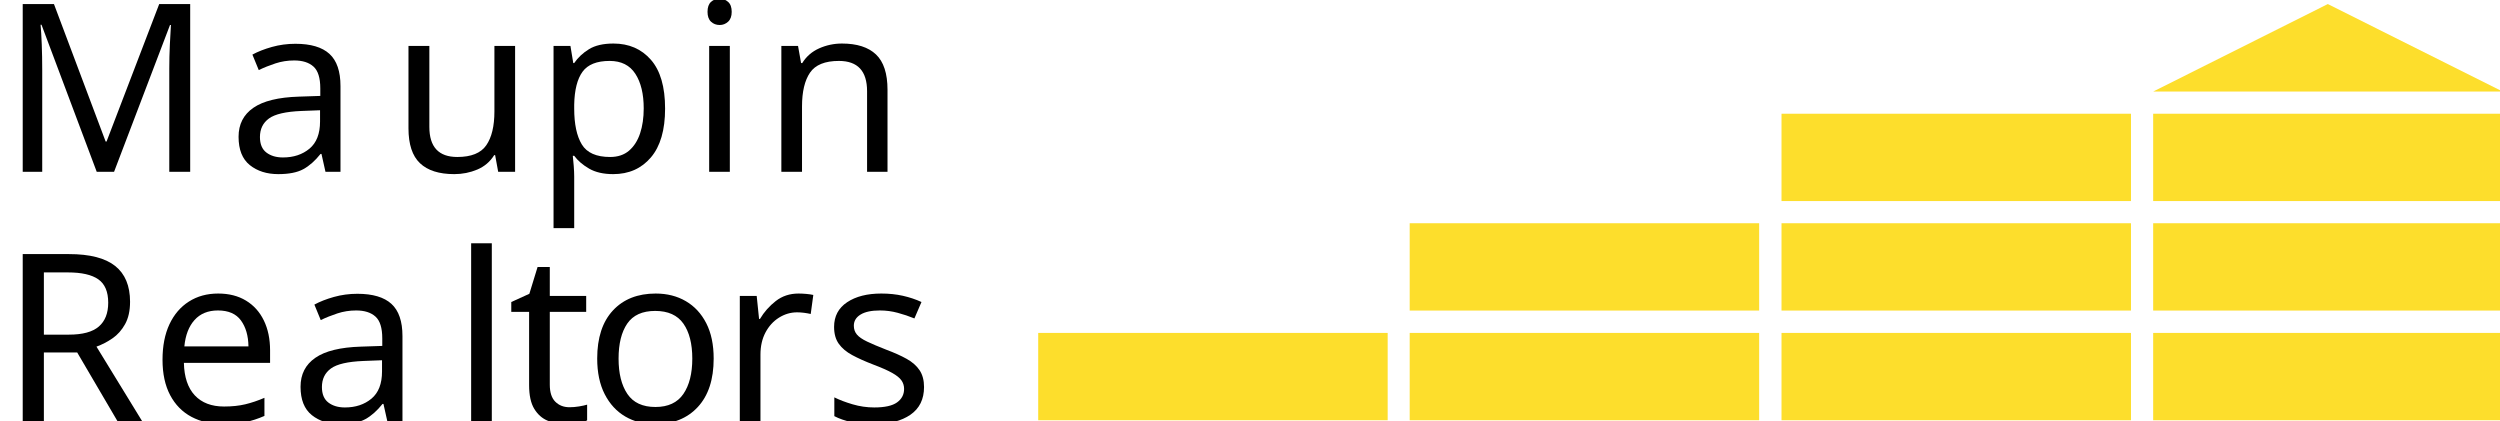
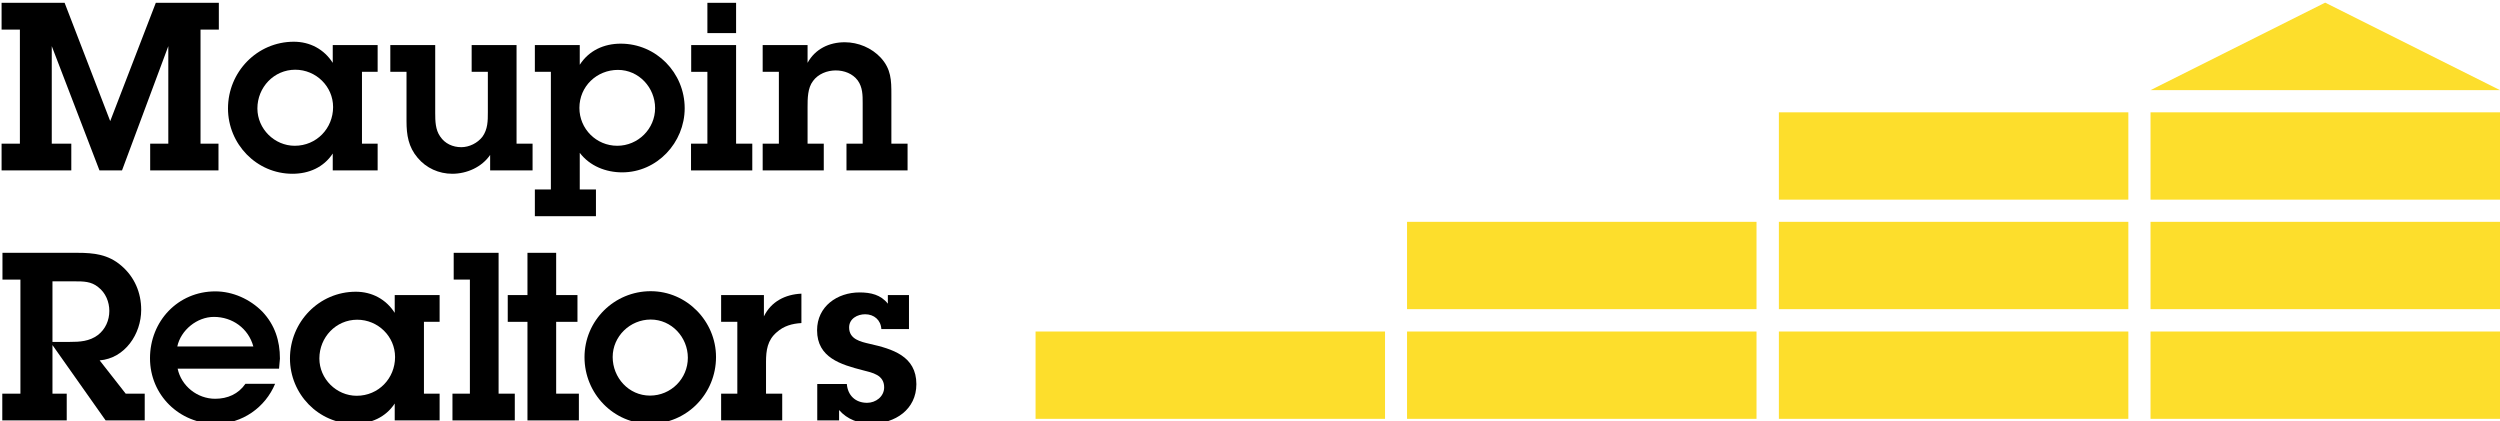
- <svg xmlns="http://www.w3.org/2000/svg" version="1.1" id="Layer_1" x="0px" y="0px" viewBox="1608.3 25.4 1420 238.8" enable-background="new 1608.3 25.4 1420 238.8" xml:space="preserve">
+ <svg xmlns="http://www.w3.org/2000/svg" version="1.1" id="Layer_1" x="0px" y="0px" viewBox="510 131.2 1420 238.8" enable-background="new 510 131.2 1420 238.8" xml:space="preserve">
  <g>
-     <rect x="2409" y="214.5" fill="#FDDE2C" width="198.5" height="49.6" />
-     <rect x="2198" y="214.5" fill="#FDDE2C" width="198.5" height="49.6" />
-     <rect x="2409" y="152.2" fill="#FDDE2C" width="198.5" height="49.6" />
-     <rect x="2620.2" y="214.5" fill="#FDDE2C" width="198.5" height="49.6" />
-     <rect x="2620.2" y="152.2" fill="#FDDE2C" width="198.5" height="49.6" />
-     <rect x="2620.2" y="90" fill="#FDDE2C" width="198.5" height="49.6" />
-     <rect x="2831.3" y="214.5" fill="#FDDE2C" width="198.5" height="49.6" />
-     <rect x="2831.3" y="152.2" fill="#FDDE2C" width="198.5" height="49.6" />
-     <polygon fill="#FDDE2C" points="3029.8,77.4 2831.3,77.4 2930.5,27.7  " />
-     <rect x="2831.3" y="90" fill="#FDDE2C" width="198.5" height="49.6" />
+     <rect x="1309.2" y="319.5" fill="#FDDE2C" width="198.5" height="49.6" />
+     <rect x="1098.2" y="319.5" fill="#FDDE2C" width="198.5" height="49.6" />
+     <rect x="1309.2" y="257.2" fill="#FDDE2C" width="198.5" height="49.6" />
+     <rect x="1520.4" y="319.5" fill="#FDDE2C" width="198.5" height="49.6" />
+     <rect x="1520.4" y="257.2" fill="#FDDE2C" width="198.5" height="49.6" />
+     <rect x="1520.4" y="195" fill="#FDDE2C" width="198.5" height="49.6" />
+     <rect x="1731.5" y="319.5" fill="#FDDE2C" width="198.5" height="49.6" />
+     <rect x="1731.5" y="257.2" fill="#FDDE2C" width="198.5" height="49.6" />
+     <polygon fill="#FDDE2C" points="1930,182.4 1731.5,182.4 1830.7,132.7  " />
+     <rect x="1731.5" y="195" fill="#FDDE2C" width="198.5" height="49.6" />
  </g>
-   <text transform="matrix(1 0 0 1 1608.267 122.9744)">
-     <tspan x="0" y="0" font-family="'LubalinGraphStd-Demi'" font-size="133.407px" letter-spacing="1">M</tspan>
-     <tspan x="129.4" y="0" font-family="'LubalinGraphStd-Demi'" font-size="133.407px" letter-spacing="4">a</tspan>
-     <tspan x="221.5" y="0" font-family="'LubalinGraphStd-Demi'" font-size="133.407px" letter-spacing="-3">u</tspan>
-     <tspan x="303.1" y="0" font-family="'LubalinGraphStd-Demi'" font-size="133.407px">p</tspan>
-     <tspan x="391.5" y="0" font-family="'LubalinGraphStd-Demi'" font-size="133.407px">i</tspan>
-     <tspan x="432.5" y="0" font-family="'LubalinGraphStd-Demi'" font-size="133.407px" letter-spacing="4">n</tspan>
-     <tspan x="0" y="142" font-family="'LubalinGraphStd-Demi'" font-size="133.407px">R</tspan>
-     <tspan x="85" y="142" font-family="'LubalinGraphStd-Demi'" font-size="133.407px" letter-spacing="2">e</tspan>
-     <tspan x="164.6" y="142" font-family="'LubalinGraphStd-Demi'" font-size="133.407px" letter-spacing="3">a</tspan>
-     <tspan x="256.3" y="142" font-family="'LubalinGraphStd-Demi'" font-size="133.407px" letter-spacing="-8">l</tspan>
-     <tspan x="288.3" y="142" font-family="'LubalinGraphStd-Demi'" font-size="133.407px" letter-spacing="-1">t</tspan>
-     <tspan x="331.9" y="142" font-family="'LubalinGraphStd-Demi'" font-size="133.407px">o</tspan>
-     <tspan x="408.9" y="142" font-family="'LubalinGraphStd-Demi'" font-size="133.407px" letter-spacing="3">rs</tspan>
-   </text>
+   <g enable-background="new    ">
+     <path d="M623.7,212.8h10.4V228h-38.8v-15.2h10.3v-55.4L579.3,228h-12.8l-27.1-70.6v55.4h11.1V228h-39.6v-15.2h10.4V148h-10.4v-15.2   h35.8l25.9,67.2l25.9-67.2h35.8V148h-10.4V212.8z" />
+   </g>
+   <g enable-background="new    ">
+     <path d="M699,218.4c-5.2,7.9-13.6,11.5-22.9,11.5c-20.4,0-36.6-16.9-36.6-37.1c0-20.7,16.5-37.9,37.4-37.9c9.2,0,17.2,4.3,22.1,12   v-10.1h25.5V172h-8.9v40.8h8.9V228H699V218.4z M699.2,192c0-11.7-9.7-21.2-21.5-21.2c-12.1,0-21.5,10-21.5,22   c0,11.6,9.7,21.2,21.2,21.2C689.8,214,699.2,204.1,699.2,192z" />
+   </g>
+   <g enable-background="new    ">
+     <path d="M803.3,212.8h9.2V228h-24.1v-8.8c-4.7,6.9-13.2,10.7-21.5,10.7c-7.6,0-14.8-3.2-19.7-9.1c-5.2-6.1-6.3-12.9-6.3-20.7V172   h-9.2v-15.2h25.5v38.6c0,4.5,0.1,9.5,2.8,13.3c2.7,4.1,7.2,6.1,12,6.1c4.5,0,9.2-2.3,12-5.9c3.1-4.3,3.1-9.1,3.1-14V172h-9.2v-15.2   h25.5V212.8z" />
+   </g>
+   <g enable-background="new    ">
+     <path d="M822.9,172h-9.1v-15.2h25.5V168c5.2-8.1,13.7-12,23.3-12c20.1,0,36.3,16.5,36.3,36.7c0,19.5-15.7,36.4-35.5,36.4   c-9.3,0-18.4-3.6-24.1-11.1v20.8h9.2V254h-34.7v-15.2h9.1V172z M882.1,192.6c0-11.6-9.2-21.7-21.1-21.7c-12,0-21.9,9.3-21.9,21.6   c0,11.9,9.6,21.5,21.5,21.5C872.4,214,882.1,204.4,882.1,192.6z" />
+   </g>
+   <g enable-background="new    ">
+     <path d="M928.1,212.8h9.2V228h-34.8v-15.2h9.3V172h-9.2v-15.2h25.5V212.8z M928.1,150h-16.3v-17.2h16.3V150z" />
+   </g>
+   <g enable-background="new    ">
+     <path d="M952.4,172h-9.2v-15.2h25.5v10.1c4.3-7.9,12.3-11.7,21.1-11.7c7.7,0,15.3,3.2,20.5,8.8c5.9,6.5,6,12.8,6,20.9v27.9h9.2V228   h-34.7v-15.2h9.2v-23.1c0-4.4,0-8.9-2.8-12.8c-2.9-3.9-7.7-5.7-12.5-5.7c-4.9,0-10,2-12.9,6c-3.1,4-3.1,10.1-3.1,14.9v20.7h9.2V228   h-34.7v-15.2h9.2V172z" />
+   </g>
+   <g enable-background="new    ">
+     <path d="M521.7,290h-10.3v-15.2H554c9.3,0,17.5,0.9,24.9,7.3c7.5,6.4,11.3,15.3,11.3,25.1c0,13.7-9.2,27.5-23.6,28.7l14.8,18.9   h10.8V370H570l-30.2-42.8v27.6h8.1V370h-36.6v-15.2h10.3V290z M549.7,325.4c5.6,0,11.1-0.3,15.9-3.9c4.3-3.3,6.5-8.4,6.5-13.7   c0-5.1-2.1-10.3-6.3-13.5c-4-3.3-8.4-3.3-13.5-3.3h-12.5v34.4H549.7z" />
+   </g>
+   <g enable-background="new    ">
+     <path d="M666.3,349.1c-5.6,13.6-18.8,22.8-33.6,22.8c-20.8,0-37.5-16.3-37.5-37.2c0-21.1,15.9-38,37.1-38c9.9,0,19.7,4.4,26.7,11.5   c7.1,7.5,10,16.5,10,26.7l-0.5,5.7h-57.6c2.1,9.9,11.2,17.1,21.3,17.1c7.1,0,13.2-2.7,17.2-8.5H666.3z M653.9,328   c-2.8-10.3-11.9-16.8-22.4-16.8c-9.6,0-18.8,7.5-20.8,16.8H653.9z" />
+   </g>
+   <g enable-background="new    ">
+     <path d="M734.2,360.4c-5.2,7.9-13.6,11.5-22.9,11.5c-20.4,0-36.6-16.9-36.6-37.1c0-20.7,16.5-37.9,37.4-37.9   c9.2,0,17.2,4.3,22.1,12v-10.1h25.5V314h-8.9v40.8h8.9V370h-25.5V360.4z M734.4,334c0-11.7-9.7-21.2-21.5-21.2   c-12.1,0-21.5,10-21.5,22c0,11.6,9.7,21.2,21.2,21.2C725,356,734.4,346.1,734.4,334z" />
+   </g>
+   <g enable-background="new    ">
+     <path d="M793.2,354.8h9.2V370H767v-15.2h9.9V290h-9.2v-15.2h25.5V354.8z" />
+   </g>
+   <g enable-background="new    ">
+     <path d="M825.9,354.8h12.9V370h-29.2v-56h-11.2v-15.2h11.2v-24h16.3v24H838V314h-12.1V354.8z" />
+   </g>
+   <g enable-background="new    ">
+     <path d="M842,334.1c0-20.8,16.9-37.5,37.6-37.5c20.5,0,37.1,17.1,37.1,37.4c0,20.8-16.5,37.9-37.5,37.9   C858.4,371.9,842,354.7,842,334.1z M900.7,334.4c0-11.6-9.2-21.7-21.1-21.7c-11.7,0-21.6,9.5-21.6,21.3c0,11.7,9.1,21.9,21.2,21.9   C891.1,355.9,900.7,346.3,900.7,334.4z" />
+   </g>
+   <g enable-background="new    ">
+     <path d="M943.9,310.9c4.1-8.4,12.1-12.5,21.3-12.9v16.7c-5.2,0.3-10,1.6-14,5.2c-5.3,4.5-6.1,10.3-6.1,16.9v18h9.2V370h-34.7v-15.2   h9.2V314h-9.2v-15.2h24.3V310.9z" />
+     <path d="M991,349.3c0.5,6.4,4.8,10.7,11.5,10.7c4.9,0,9.7-3.5,9.7-8.8c0-7.1-6.7-8.3-12.1-9.7c-12.4-3.2-26-7.1-26-22.7   c0-13.6,11.5-21.5,24.1-21.5c6.4,0,12.1,1.3,16.1,6.4v-4.9h12v19.3h-15.7c-0.3-5.1-4.1-8.4-9.2-8.4c-4.4,0-9.1,2.5-9.1,7.5   c0,6.7,6.5,8.1,11.7,9.3c12.8,2.9,26.5,6.9,26.5,22.9c0,14.4-12.1,22.4-25.5,22.4c-7.2,0-13.7-2.3-18.4-7.7v5.9h-12.4v-20.7H991z" />
+   </g>
</svg>
